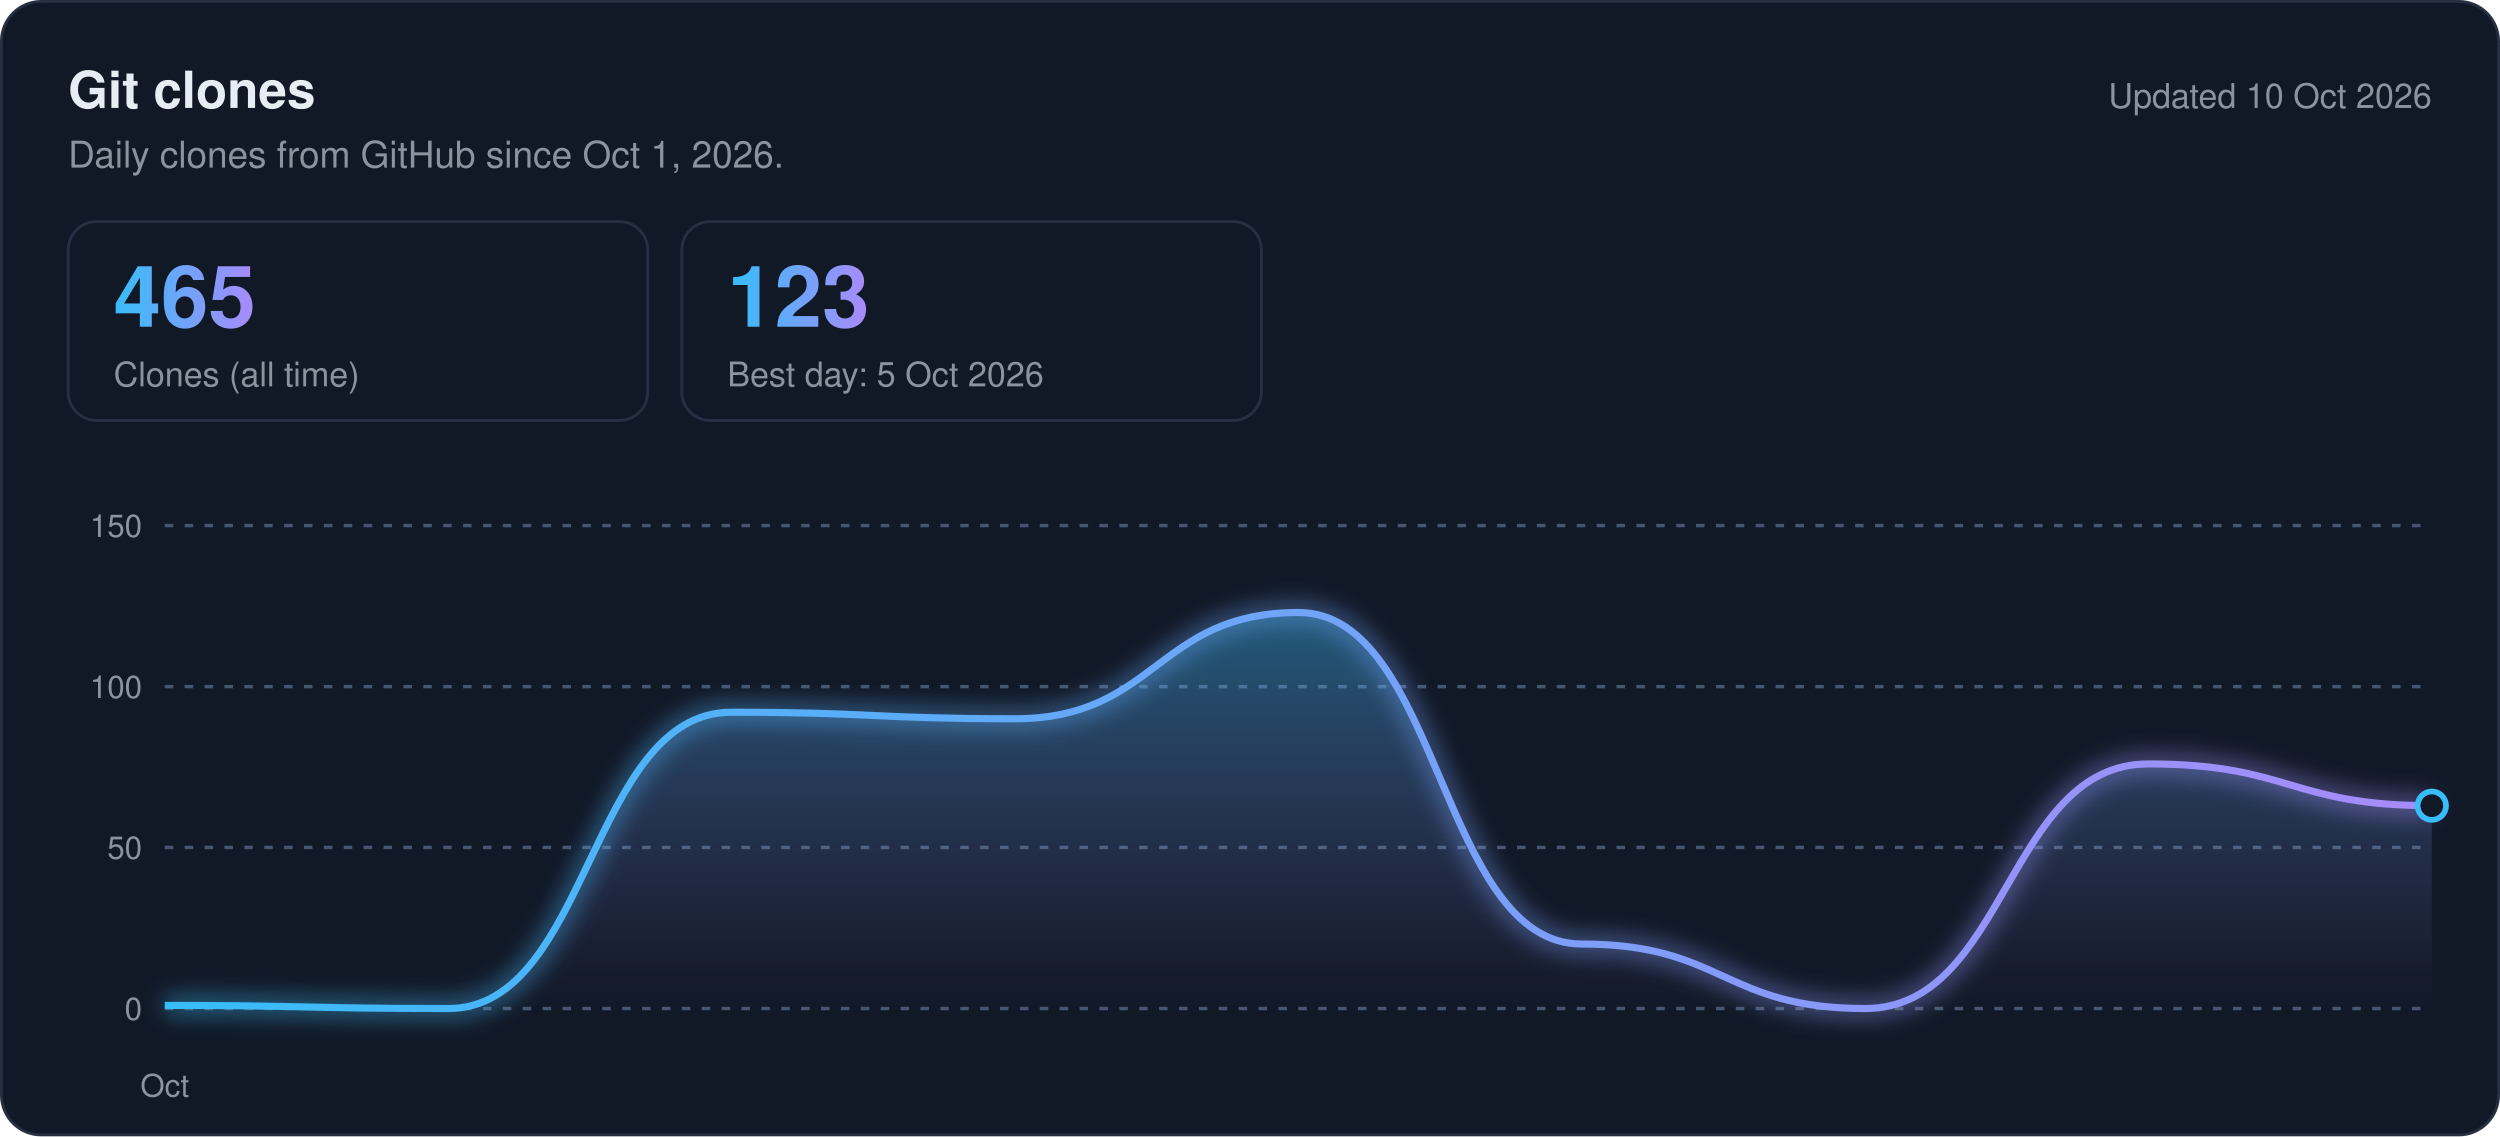
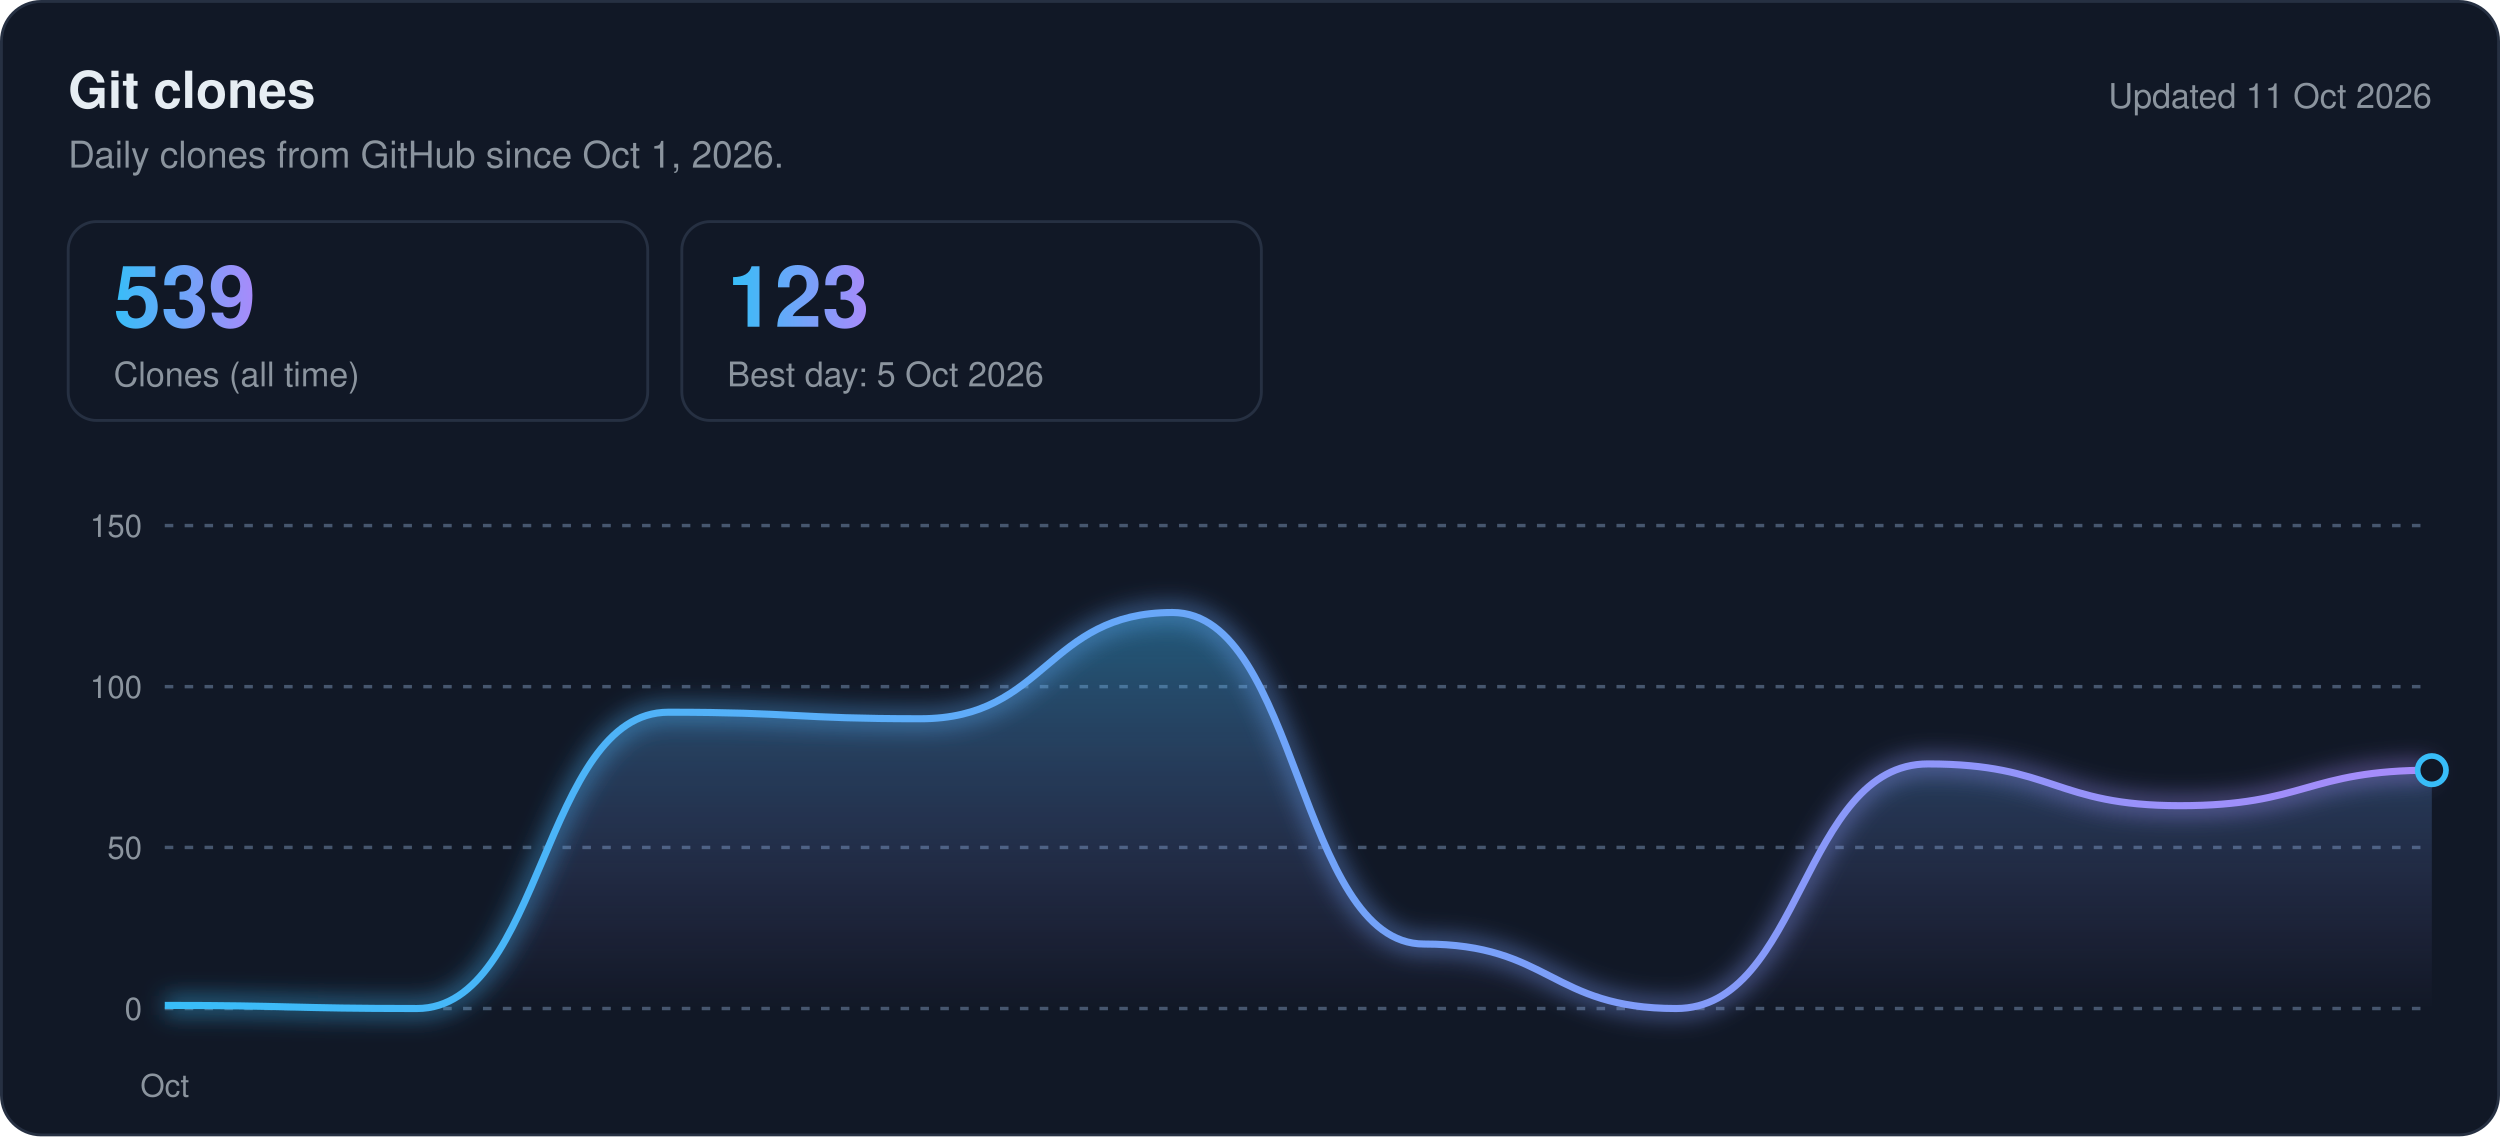
<svg xmlns="http://www.w3.org/2000/svg" viewBox="0 0 880 400" width="880" height="400" role="img" aria-label="Git clones" font-family="'Segoe UI', system-ui, -apple-system, Helvetica, Arial, sans-serif">
  <style>@keyframes draw{from{stroke-dasharray:1;stroke-dashoffset:1}to{stroke-dasharray:1;stroke-dashoffset:0}}@keyframes fade{from{opacity:0}}.ln,.gw{animation:draw 2.2s ease-out .2s backwards}.fd{animation:fade 1.4s ease 1.2s backwards}@media (prefers-reduced-motion:reduce){.lwv{display:none}}@media (prefers-reduced-motion:reduce){*{animation:none!important}}</style>
  <defs>
    <linearGradient id="lg" x1="0" x2="1">
      <stop offset="0" stop-color="#38bdf8" />
      <stop offset="1" stop-color="#a78bfa" />
    </linearGradient>
    <linearGradient id="ag" x1="0" x2="0" y1="0" y2="1">
      <stop offset="0" stop-color="#38bdf8" stop-opacity=".4" />
      <stop offset="1" stop-color="#a78bfa" stop-opacity="0" />
    </linearGradient>
    <filter id="gw" x="-5%" y="-30%" width="110%" height="160%">
      <feGaussianBlur stdDeviation="4" />
    </filter>
    <linearGradient id="wv" gradientUnits="userSpaceOnUse" x1="0" y1="0" x2="880" y2="0" gradientTransform="translate(-90,0)">
      <stop offset="0" stop-color="#fff" stop-opacity="0" />
      <stop offset=".04" stop-color="#fff" stop-opacity="0" />
      <stop offset=".08" stop-color="#fff" stop-opacity="1" />
      <stop offset=".086" stop-color="#fff" stop-opacity="0" />
      <stop offset="1" stop-color="#fff" stop-opacity="0" />
      <animateTransform attributeName="gradientTransform" type="translate" from="-90 0" to="970 0" dur="10s" begin="2.4s" repeatCount="indefinite" />
    </linearGradient>
  </defs>
  <rect x=".5" y=".5" width="879" height="399" rx="14" fill="#111826" stroke="#263042" />
  <text x="24" y="38" font-size="18" font-weight="700" fill="#e6edf3">Git clones</text>
  <text x="24" y="59" font-size="13" fill="#8b949e">Daily clones from GitHub since Oct 1, 2026.</text>
-   <text x="856" y="38" font-size="12" fill="#8b949e" text-anchor="end">Updated 10 Oct 2026</text>
+   <text x="856" y="38" font-size="12" fill="#8b949e" text-anchor="end">Updated 11 Oct 2026</text>
  <rect x="24" y="78" width="204" height="70" rx="10" fill="none" stroke="#263042" />
-   <text x="40" y="115" font-size="30" font-weight="700" fill="url(#lg)">465</text>
+   <text x="40" y="115" font-size="30" font-weight="700" fill="url(#lg)">539</text>
  <text x="40" y="136" font-size="12" fill="#8b949e">Clones (all time)</text>
  <rect x="240" y="78" width="204" height="70" rx="10" fill="none" stroke="#263042" />
  <text x="256" y="115" font-size="30" font-weight="700" fill="url(#lg)">123</text>
  <text x="256" y="136" font-size="12" fill="#8b949e">Best day: 5 Oct 2026</text>
  <line x1="58" x2="856" y1="355.0" y2="355.0" stroke="#46566e" stroke-width="1.2" stroke-dasharray="3 4" />
  <text x="50" y="359.0" font-size="11" fill="#8b949e" text-anchor="end">0</text>
  <line x1="58" x2="856" y1="298.3" y2="298.3" stroke="#46566e" stroke-width="1.2" stroke-dasharray="3 4" />
  <text x="50" y="302.3" font-size="11" fill="#8b949e" text-anchor="end">50</text>
  <line x1="58" x2="856" y1="241.7" y2="241.7" stroke="#46566e" stroke-width="1.2" stroke-dasharray="3 4" />
  <text x="50" y="245.7" font-size="11" fill="#8b949e" text-anchor="end">100</text>
  <line x1="58" x2="856" y1="185.0" y2="185.0" stroke="#46566e" stroke-width="1.2" stroke-dasharray="3 4" />
  <text x="50" y="189.0" font-size="11" fill="#8b949e" text-anchor="end">150</text>
  <text x="58.0" y="386" font-size="11" fill="#8b949e" text-anchor="middle">Oct</text>
-   <path class="fd" d="M58.0,353.9C107.9,353.9 107.9,355.0 157.8,355.0C207.6,355.0 207.6,250.7 257.5,250.7C307.4,250.7 307.4,253.0 357.2,253.0C407.1,253.0 407.1,215.6 457.0,215.6C506.9,215.6 506.9,332.3 556.8,332.3C606.6,332.3 606.6,355.0 656.5,355.0C706.4,355.0 706.4,268.9 756.2,268.9C806.1,268.9 806.1,283.6 856.0,283.6L856.0,355.0L58.0,355.0Z" fill="url(#ag)" />
-   <path class="gw" d="M58.0,353.9C107.9,353.9 107.9,355.0 157.8,355.0C207.6,355.0 207.6,250.7 257.5,250.7C307.4,250.7 307.4,253.0 357.2,253.0C407.1,253.0 407.1,215.6 457.0,215.6C506.9,215.6 506.9,332.3 556.8,332.3C606.6,332.3 606.6,355.0 656.5,355.0C706.4,355.0 706.4,268.9 756.2,268.9C806.1,268.9 806.1,283.6 856.0,283.6" pathLength="1" fill="none" stroke="url(#lg)" stroke-width="7" stroke-opacity=".45" filter="url(#gw)" />
-   <path class="ln" d="M58.0,353.9C107.9,353.9 107.9,355.0 157.8,355.0C207.6,355.0 207.6,250.7 257.5,250.7C307.4,250.7 307.4,253.0 357.2,253.0C407.1,253.0 407.1,215.6 457.0,215.6C506.9,215.6 506.9,332.3 556.8,332.3C606.6,332.3 606.6,355.0 656.5,355.0C706.4,355.0 706.4,268.9 756.2,268.9C806.1,268.9 806.1,283.6 856.0,283.6" pathLength="1" fill="none" stroke="url(#lg)" stroke-width="2.5" stroke-linejoin="round" />
-   <path class="lwv" d="M58.0,353.9C107.9,353.9 107.9,355.0 157.8,355.0C207.6,355.0 207.6,250.7 257.5,250.7C307.4,250.7 307.4,253.0 357.2,253.0C407.1,253.0 407.1,215.6 457.0,215.6C506.9,215.6 506.9,332.3 556.8,332.3C606.6,332.3 606.6,355.0 656.5,355.0C706.4,355.0 706.4,268.9 756.2,268.9C806.1,268.9 806.1,283.6 856.0,283.6" fill="none" stroke="url(#wv)" stroke-width="5.5" stroke-linecap="round" filter="url(#gw)" />
-   <path class="lwv" d="M58.0,353.9C107.9,353.9 107.9,355.0 157.8,355.0C207.6,355.0 207.6,250.7 257.5,250.7C307.4,250.7 307.4,253.0 357.2,253.0C407.1,253.0 407.1,215.6 457.0,215.6C506.9,215.6 506.9,332.3 556.8,332.3C606.6,332.3 606.6,355.0 656.5,355.0C706.4,355.0 706.4,268.9 756.2,268.9C806.1,268.9 806.1,283.6 856.0,283.6" fill="none" stroke="url(#wv)" stroke-width="2" stroke-linecap="round" />
-   <circle class="fd" cx="856.0" cy="283.6" r="5" fill="#111826" stroke="#38bdf8" stroke-width="2" />
+   <path class="fd" d="M58.0,353.9C102.3,353.9 102.3,355.0 146.7,355.0C191.0,355.0 191.0,250.7 235.3,250.7C279.7,250.7 279.7,253.0 324.0,253.0C368.3,253.0 368.3,215.6 412.7,215.6C457.0,215.6 457.0,332.3 501.3,332.3C545.7,332.3 545.7,355.0 590.0,355.0C634.3,355.0 634.3,268.9 678.7,268.9C723.0,268.9 723.0,283.6 767.3,283.6C811.7,283.6 811.7,271.1 856.0,271.1L856.0,355.0L58.0,355.0Z" fill="url(#ag)" />
+   <path class="gw" d="M58.0,353.9C102.3,353.9 102.3,355.0 146.7,355.0C191.0,355.0 191.0,250.7 235.3,250.7C279.7,250.7 279.7,253.0 324.0,253.0C368.3,253.0 368.3,215.6 412.7,215.6C457.0,215.6 457.0,332.3 501.3,332.3C545.7,332.3 545.7,355.0 590.0,355.0C634.3,355.0 634.3,268.9 678.7,268.9C723.0,268.9 723.0,283.6 767.3,283.6C811.7,283.6 811.7,271.1 856.0,271.1" pathLength="1" fill="none" stroke="url(#lg)" stroke-width="7" stroke-opacity=".45" filter="url(#gw)" />
+   <path class="ln" d="M58.0,353.9C102.3,353.9 102.3,355.0 146.7,355.0C191.0,355.0 191.0,250.7 235.3,250.7C279.7,250.7 279.7,253.0 324.0,253.0C368.3,253.0 368.3,215.6 412.7,215.6C457.0,215.6 457.0,332.3 501.3,332.3C545.7,332.3 545.7,355.0 590.0,355.0C634.3,355.0 634.3,268.9 678.7,268.9C723.0,268.9 723.0,283.6 767.3,283.6C811.7,283.6 811.7,271.1 856.0,271.1" pathLength="1" fill="none" stroke="url(#lg)" stroke-width="2.5" stroke-linejoin="round" />
+   <path class="lwv" d="M58.0,353.9C102.3,353.9 102.3,355.0 146.7,355.0C191.0,355.0 191.0,250.7 235.3,250.7C279.7,250.7 279.7,253.0 324.0,253.0C368.3,253.0 368.3,215.6 412.7,215.6C457.0,215.6 457.0,332.3 501.3,332.3C545.7,332.3 545.7,355.0 590.0,355.0C634.3,355.0 634.3,268.9 678.7,268.9C723.0,268.9 723.0,283.6 767.3,283.6C811.7,283.6 811.7,271.1 856.0,271.1" fill="none" stroke="url(#wv)" stroke-width="5.5" stroke-linecap="round" filter="url(#gw)" />
+   <path class="lwv" d="M58.0,353.9C102.3,353.9 102.3,355.0 146.7,355.0C191.0,355.0 191.0,250.7 235.3,250.7C279.7,250.7 279.7,253.0 324.0,253.0C368.3,253.0 368.3,215.6 412.7,215.6C457.0,215.6 457.0,332.3 501.3,332.3C545.7,332.3 545.7,355.0 590.0,355.0C634.3,355.0 634.3,268.9 678.7,268.9C723.0,268.9 723.0,283.6 767.3,283.6C811.7,283.6 811.7,271.1 856.0,271.1" fill="none" stroke="url(#wv)" stroke-width="2" stroke-linecap="round" />
+   <circle class="fd" cx="856.0" cy="271.1" r="5" fill="#111826" stroke="#38bdf8" stroke-width="2" />
</svg>
